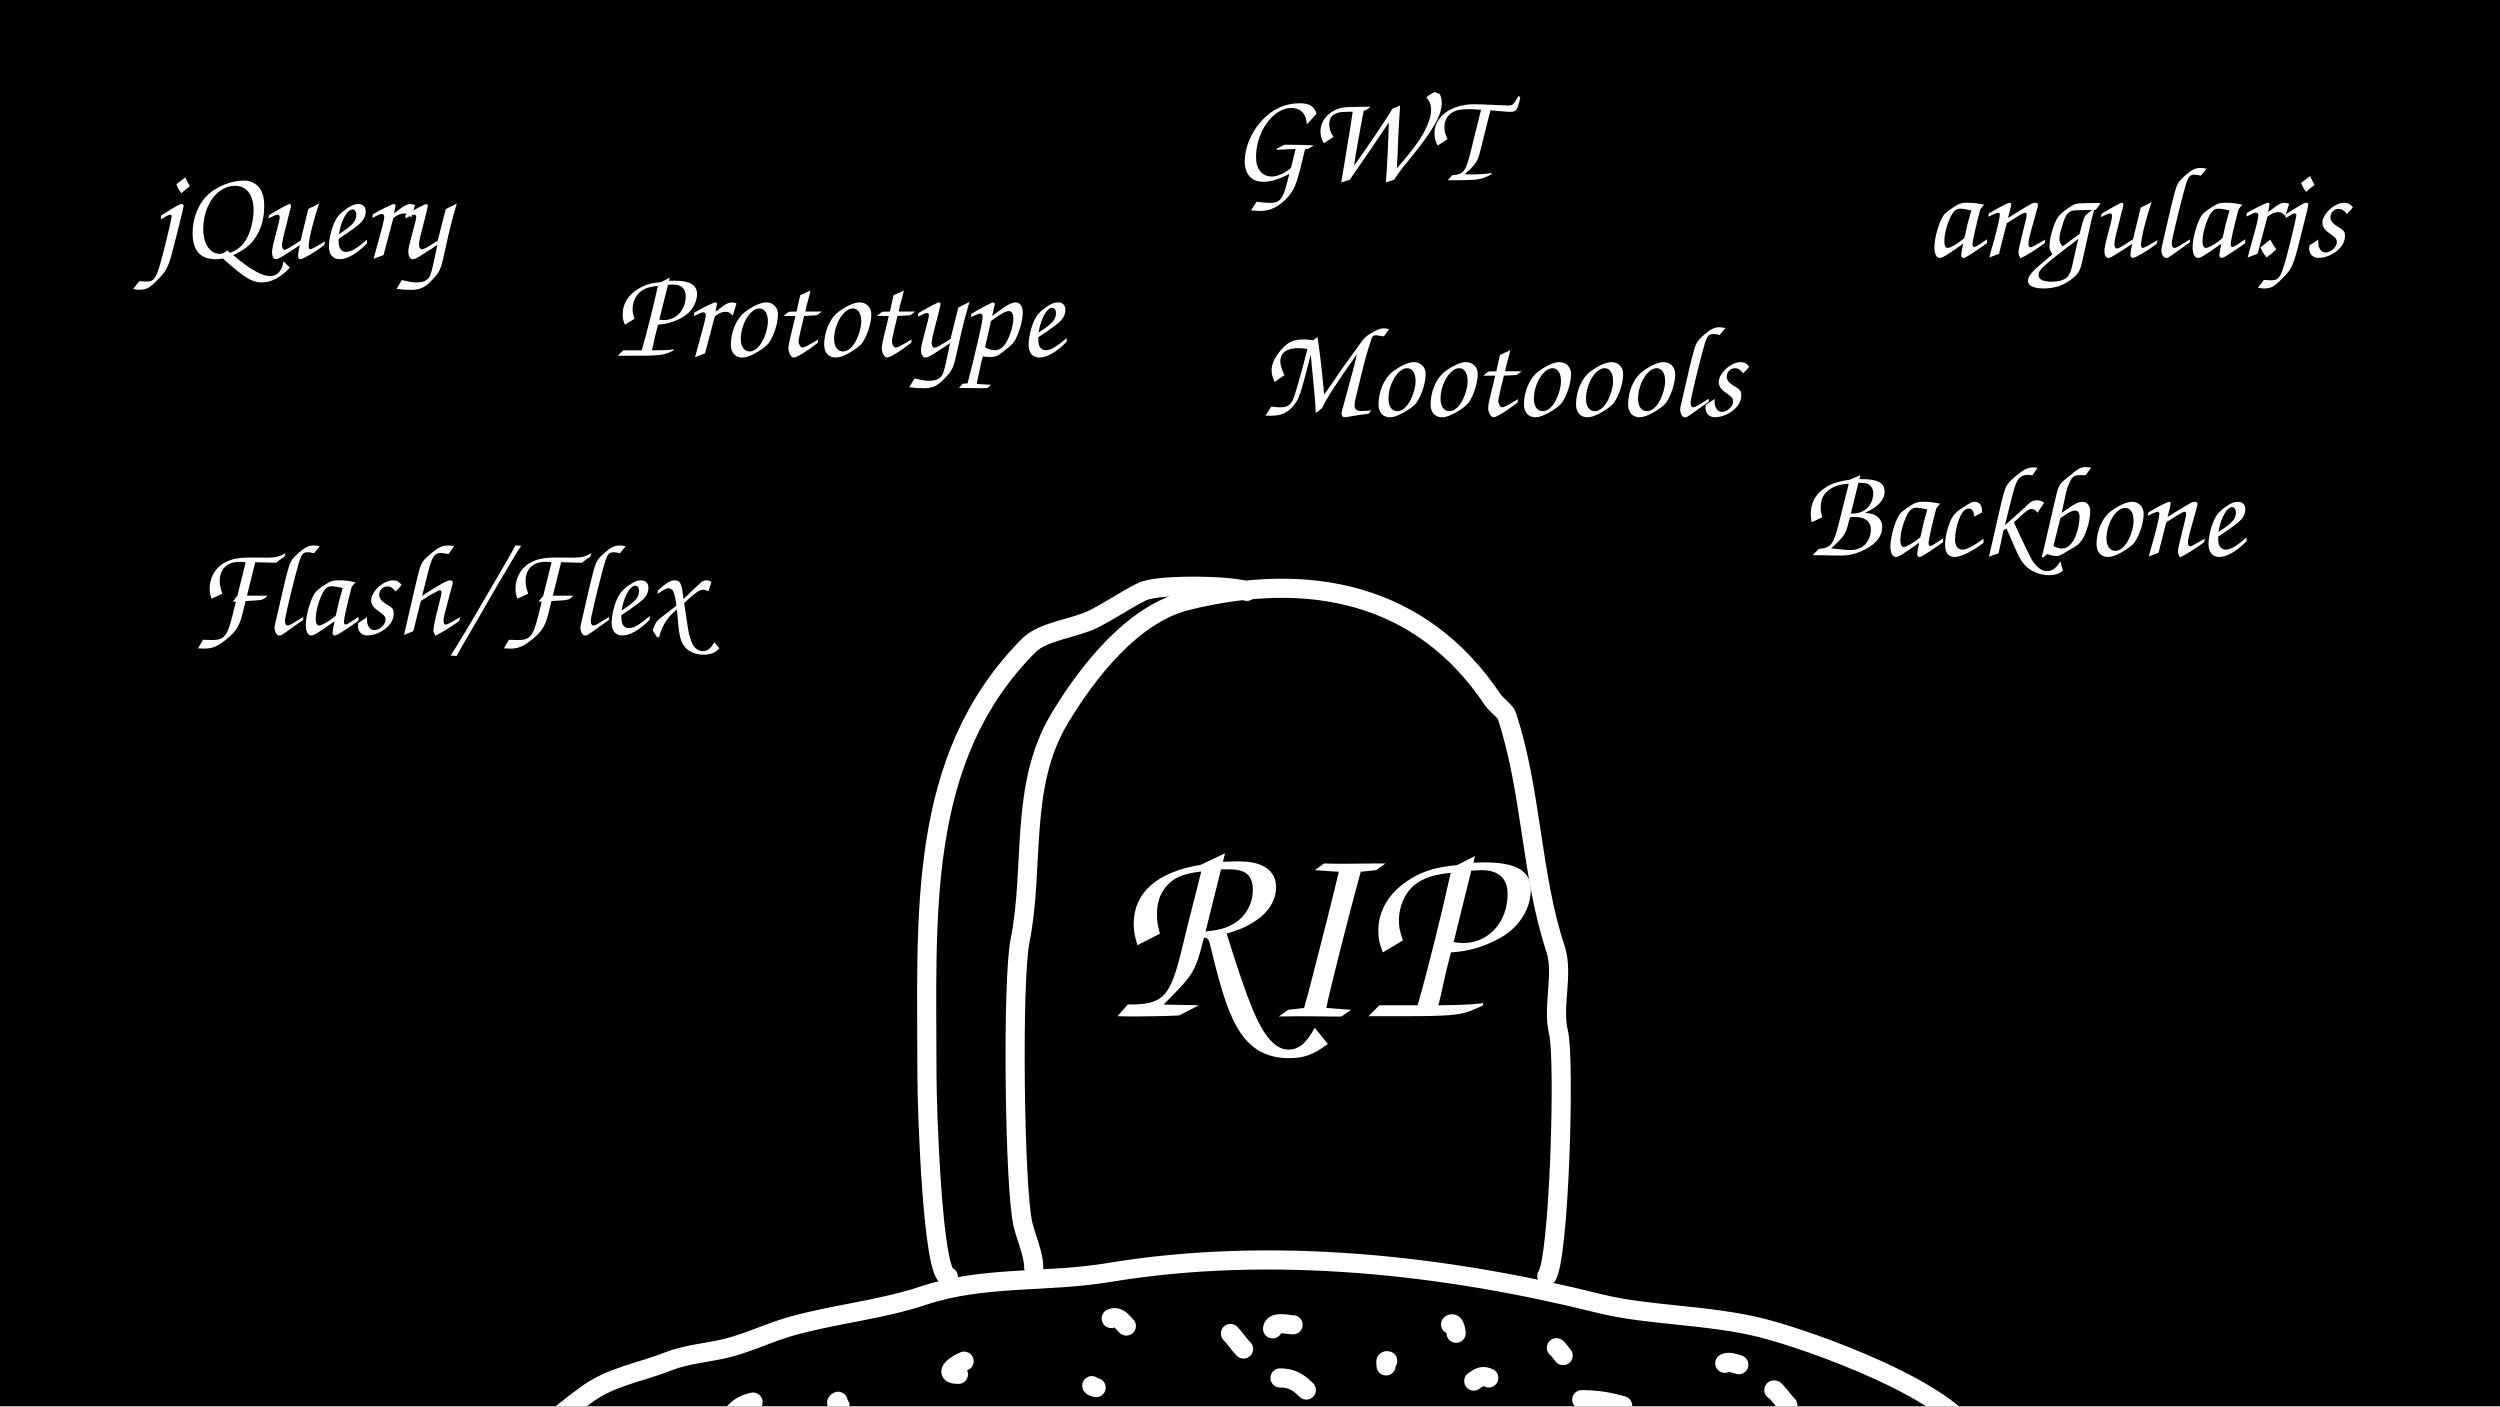
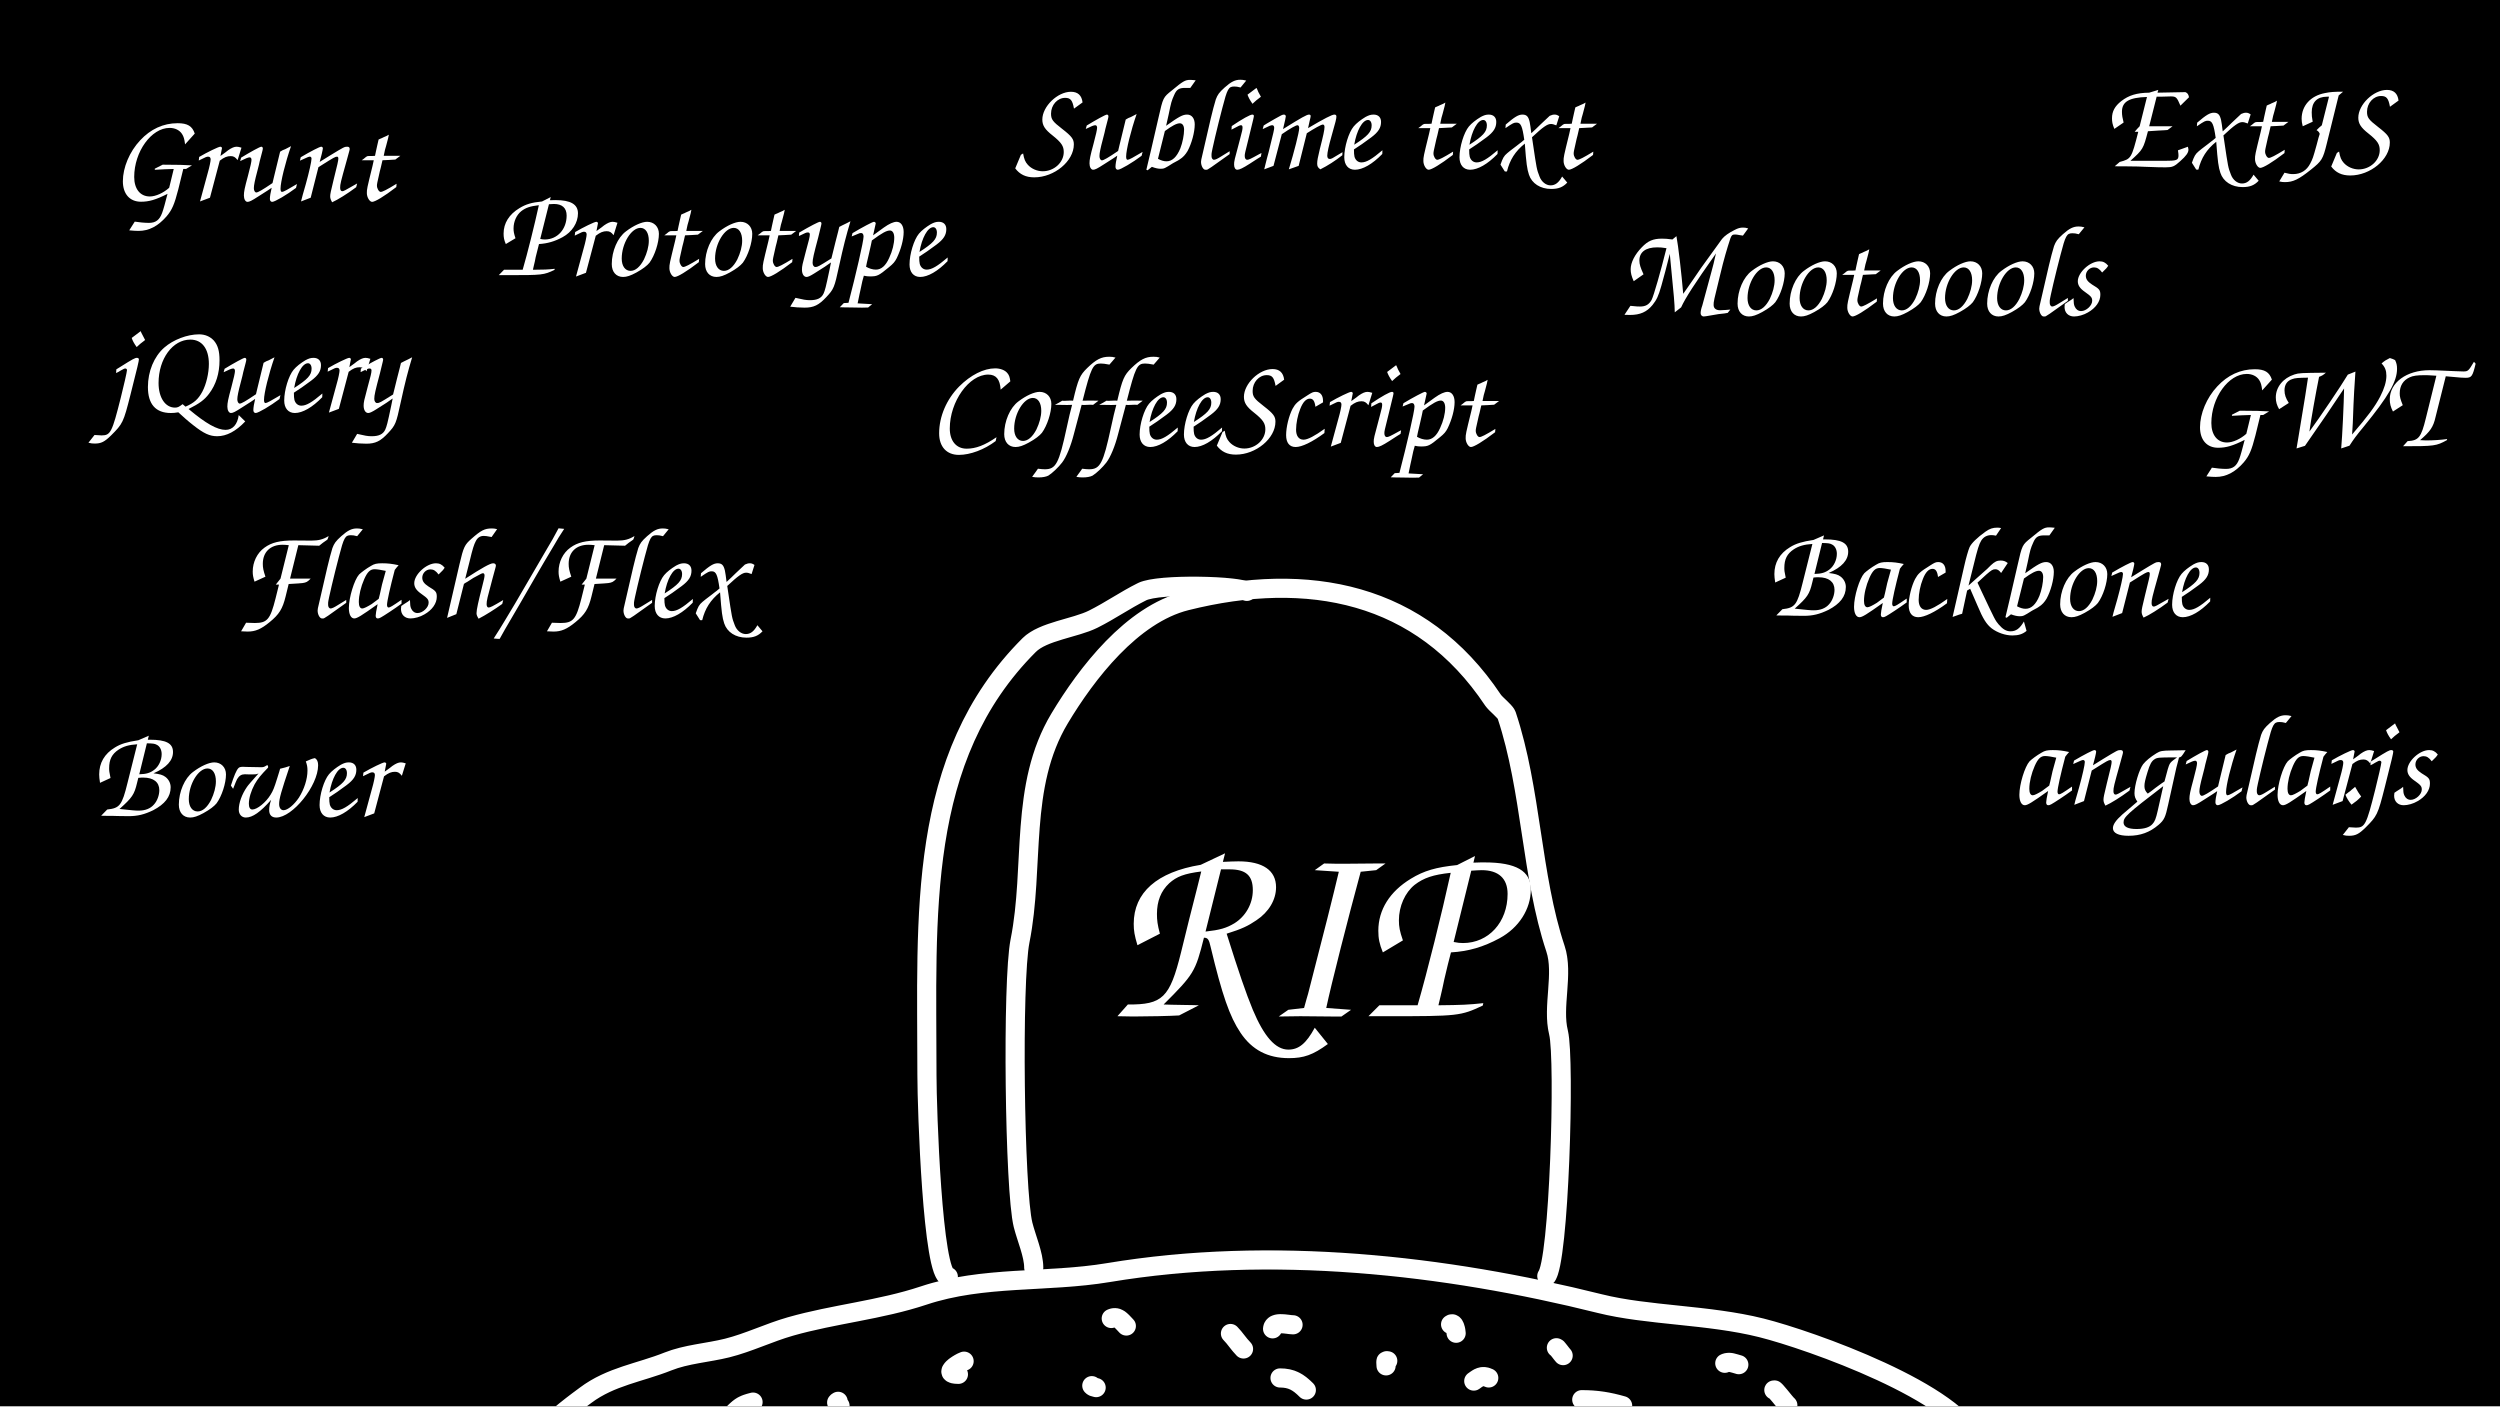
<svg xmlns="http://www.w3.org/2000/svg" width="100%" height="100%" viewBox="0 0 1920 1080" version="1.1" xml:space="preserve" style="fill-rule:evenodd;clip-rule:evenodd;stroke-linejoin:round;stroke-miterlimit:1.414;">
  <g transform="matrix(1,0,0,1,-4040,0)">
    <g id="rip" transform="matrix(1,0,0,1,2070,0)">
      <rect x="1970" y="0" width="1920" height="1080" />
      <clipPath id="_clip1">
        <rect x="1970" y="0" width="1920" height="1080" />
      </clipPath>
      <g clip-path="url(#_clip1)">
        <g transform="matrix(1,0,0,1,1970,0)">
          <g>
            <g transform="matrix(1.1329,0,0,1.1329,-126.962,-130.3)">
              <path d="M812.84,974.27C812.84,965.577 807.852,954.319 805.601,945.313C799.763,921.963 798.087,780.182 803.532,752.956C813.672,702.258 802.775,648.042 830.421,601.966C848.637,571.606 879.305,531.572 916.258,522.334C998.729,501.716 1075.33,516.352 1124.13,589.555C1126.08,592.483 1132.54,597.203 1133.44,599.897C1150.35,650.634 1150.03,708.636 1166.53,758.127C1172.22,775.19 1164.22,797.481 1168.6,815.007C1173.09,832.971 1169.06,971.743 1160.32,980.476" style="fill:none;stroke:white;stroke-width:12.99px;stroke-linecap:round;stroke-miterlimit:1.5;stroke-dasharray:0,0.65,0,0;" />
              <path d="M754.926,980.476C744.226,980.476 740.447,866.175 740.447,843.964C740.447,735.293 733.128,628.934 809.737,552.325C819.154,542.909 840.862,540.899 853.173,534.744C864.83,528.916 874.398,522.063 886.267,516.129C897.673,510.425 953.508,512.012 957.625,516.129" style="fill:none;stroke:white;stroke-width:12.99px;stroke-linecap:round;stroke-miterlimit:1.5;stroke-dasharray:0,0.65,0,0;" />
            </g>
            <g transform="matrix(1.74076,0,0,1.74076,-550.01,-749.484)">
              <text x="804.467px" y="879.017px" style="font-family:'Boogaloo-Regular', 'Boogaloo', cursive;font-size:117.822px;fill:white;">RIP</text>
            </g>
          </g>
          <g>
            <path d="M645.136,1079.6C642.21,1077.65 641.56,1077.21 644.209,1075.89" style="fill:none;stroke:white;stroke-width:14.72px;stroke-linecap:round;stroke-miterlimit:1.5;stroke-dasharray:0,0.74,0,0;" />
            <path d="M736.06,1055.48C722.713,1055.48 735.986,1046.84 740.699,1045.27" style="fill:none;stroke:white;stroke-width:14.72px;stroke-linecap:round;stroke-miterlimit:1.5;stroke-dasharray:0,0.74,0,0;" />
            <path d="M841.829,1065.68C839.485,1064.9 839.737,1065.45 838.118,1063.83" style="fill:none;stroke:white;stroke-width:14.72px;stroke-linecap:round;stroke-miterlimit:1.5;stroke-dasharray:0,0.74,0,0;" />
            <path d="M955.02,1036C951.279,1032.25 948.521,1027.64 944.814,1023.93" style="fill:none;stroke:white;stroke-width:14.72px;stroke-linecap:round;stroke-miterlimit:1.5;stroke-dasharray:0,0.74,0,0;" />
            <path d="M865.024,1018.37C861.295,1014.64 858.491,1010.04 852.962,1012.8" style="fill:none;stroke:white;stroke-width:14.72px;stroke-linecap:round;stroke-miterlimit:1.5;stroke-dasharray:0,0.74,0,0;" />
            <path d="M1064.5,1048.98C1064.5,1045.93 1063.43,1044.3 1066.36,1045.27" style="fill:none;stroke:white;stroke-width:14.72px;stroke-linecap:round;stroke-miterlimit:1.5;stroke-dasharray:0,0.74,0,0;" />
            <path d="M1214.8,1074.96C1226.31,1074.96 1235.26,1076.43 1246.35,1079.6" style="fill:none;stroke:white;stroke-width:14.72px;stroke-linecap:round;stroke-miterlimit:1.5;stroke-dasharray:0,0.74,0,0;" />
            <path d="M1335.41,1048.06C1331.46,1047.07 1328.14,1045.2 1324.28,1047.13" style="fill:none;stroke:white;stroke-width:14.72px;stroke-linecap:round;stroke-miterlimit:1.5;stroke-dasharray:0,0.74,0,0;" />
            <path d="M1118.31,1023.93C1118.31,1022.05 1116.93,1014.18 1113.67,1017.44" style="fill:none;stroke:white;stroke-width:14.72px;stroke-linecap:round;stroke-miterlimit:1.5;stroke-dasharray:0,0.74,0,0;" />
            <path d="M993.059,1017.44C988.603,1017.44 977.287,1013.96 977.287,1021.15" style="fill:none;stroke:white;stroke-width:14.72px;stroke-linecap:round;stroke-miterlimit:1.5;stroke-dasharray:0,0.74,0,0;" />
            <path d="M1003.26,1067.54C996.984,1061.26 991.885,1058.26 982.853,1058.26" style="fill:none;stroke:white;stroke-width:14.72px;stroke-linecap:round;stroke-miterlimit:1.5;stroke-dasharray:0,0.74,0,0;" />
            <path d="M1143.36,1058.26C1138.43,1055.8 1135.31,1058.04 1131.3,1061.05" style="fill:none;stroke:white;stroke-width:14.72px;stroke-linecap:round;stroke-miterlimit:1.5;stroke-dasharray:0,0.74,0,0;" />
            <path d="M1195.32,1035.07C1195.32,1034.11 1199.43,1040.11 1200.88,1041.56" style="fill:none;stroke:white;stroke-width:14.72px;stroke-linecap:round;stroke-miterlimit:1.5;stroke-dasharray:0,0.74,0,0;" />
            <path d="M1362.32,1067.54C1362.32,1065.46 1370.69,1077.3 1373.45,1079.6" style="fill:none;stroke:white;stroke-width:14.72px;stroke-linecap:round;stroke-miterlimit:1.5;stroke-dasharray:0,0.74,0,0;" />
            <path d="M578.335,1076.82C571.05,1078.64 568.683,1079.97 563.491,1085.17" style="fill:none;stroke:white;stroke-width:14.72px;stroke-linecap:round;stroke-miterlimit:1.5;stroke-dasharray:0,0.74,0,0;" />
            <path d="M425.023,1094.24C418.494,1094.24 446.767,1073.79 449.843,1071.48C469.067,1057.07 491.446,1054.22 512.928,1045.63C527.139,1039.94 543.746,1038.96 558.432,1035.29C574.838,1031.19 590.494,1023.47 607.038,1018.74C640.299,1009.24 676.084,1006.07 709.422,994.954C755.115,979.723 803.913,985.238 851.105,977.373C976.384,956.493 1109.83,971.471 1228.58,1001.16C1265.53,1010.39 1311.76,1009.54 1352.68,1019.77C1389.84,1029.06 1505.21,1069.89 1518.15,1108.71C1519.84,1113.78 1525.39,1112.59 1525.39,1116.99" style="fill:none;stroke:white;stroke-width:14.72px;stroke-linecap:round;stroke-miterlimit:1.5;stroke-dasharray:0,0.74,0,0;" />
          </g>
        </g>
        <g transform="matrix(1,0,0,1,2018.04,38.4552)">
-           <g transform="matrix(6.7947,0,0,6.7947,-586.383,-871.966)">
+           <g transform="matrix(6.7947,0,0,6.7947,-619.321,-916.005)">
+             <text x="96.23px" y="151.784px" style="font-family:'Boogaloo-Regular', 'Boogaloo', cursive;font-size:14.717px;fill:white;">Grunt</text>
+           </g>
+           <g transform="matrix(6.7947,0,0,6.7947,77.8007,-940.676)">
+             <text x="96.23px" y="151.784px" style="font-family:'Boogaloo-Regular', 'Boogaloo', cursive;font-size:14.717px;fill:white;">Sublime text</text>
+           </g>
+           <g transform="matrix(6.7947,0,0,6.7947,912.474,-942.106)">
+             <text x="96.23px" y="151.784px" style="font-family:'Boogaloo-Regular', 'Boogaloo', cursive;font-size:14.717px;fill:white;">ExtJS</text>
+           </g>
+           <g transform="matrix(6.7947,0,0,6.7947,-322.568,-858.336)">
+             <text x="96.23px" y="151.784px" style="font-family:'Boogaloo-Regular', 'Boogaloo', cursive;font-size:14.717px;fill:white;">Prototype</text>
+           </g>
+           <g transform="matrix(6.7947,0,0,6.7947,10.5504,-727.729)">
+             <text x="96.23px" y="151.784px" style="font-family:'Boogaloo-Regular', 'Boogaloo', cursive;font-size:14.717px;fill:white;">CoffeeScript</text>
+           </g>
+           <g transform="matrix(6.7947,-5.55112e-16,5.55112e-16,6.7947,-620.708,-753.851)">
            <text x="96.23px" y="151.784px" style="font-family:'Boogaloo-Regular', 'Boogaloo', cursive;font-size:14.717px;fill:white;">jQuer<tspan x="123.898px " y="151.784px ">y</tspan>
            </text>
          </g>
-           <g transform="matrix(6.7947,0,0,6.7947,-231.126,-796.441)">
-             <text x="96.23px" y="151.784px" style="font-family:'Boogaloo-Regular', 'Boogaloo', cursive;font-size:14.717px;fill:white;">Prototype</text>
+           <g transform="matrix(6.7947,0,0,6.7947,539.845,-827.984)">
+             <text x="96.23px" y="151.784px" style="font-family:'Boogaloo-Regular', 'Boogaloo', cursive;font-size:14.717px;fill:white;">Mootoools</text>
          </g>
-           <g transform="matrix(6.7947,0,0,6.7947,-555.861,-582.984)">
+           <g transform="matrix(6.7947,0,0,6.7947,975.927,-727.055)">
+             <text x="96.23px" y="151.784px" style="font-family:'Boogaloo-Regular', 'Boogaloo', cursive;font-size:14.717px;fill:white;">GWT</text>
+           </g>
+           <g transform="matrix(6.7947,0,0,6.7947,-522.78,-596.075)">
            <text x="96.23px" y="151.784px" style="font-family:'Boogaloo-Regular', 'Boogaloo', cursive;font-size:14.717px;fill:white;">Flash/Flex</text>
          </g>
-           <g transform="matrix(6.7947,0,0,6.7947,264.085,-750.577)">
-             <text x="96.23px" y="151.784px" style="font-family:'Boogaloo-Regular', 'Boogaloo', cursive;font-size:14.717px;fill:white;">Mootoools</text>
-           </g>
-           <g transform="matrix(6.7947,0,0,6.7947,242.247,-931.326)">
-             <text x="96.23px" y="151.784px" style="font-family:'Boogaloo-Regular', 'Boogaloo', cursive;font-size:14.717px;fill:white;">GWT</text>
-           </g>
-           <g transform="matrix(6.7947,0,0,6.7947,681.222,-643.3)">
+           <g transform="matrix(6.7947,0,0,6.7947,653.284,-597.016)">
            <text x="96.23px" y="151.784px" style="font-family:'Boogaloo-Regular', 'Boogaloo', cursive;font-size:14.717px;fill:white;">Backbone</text>
          </g>
-           <g transform="matrix(6.7947,0,0,6.7947,775.006,-872.961)">
+           <g transform="matrix(6.7947,0,0,6.7947,-633.261,-443.168)">
+             <text x="96.23px" y="151.784px" style="font-family:'Boogaloo-Regular', 'Boogaloo', cursive;font-size:14.717px;fill:white;">Bower</text>
+           </g>
+           <g transform="matrix(6.7947,0,0,6.7947,840.268,-452.618)">
            <text x="96.23px" y="151.784px" style="font-family:'Boogaloo-Regular', 'Boogaloo', cursive;font-size:14.717px;fill:white;">angular<tspan x="132.788px " y="151.784px ">.</tspan>js</text>
          </g>
        </g>
      </g>
    </g>
  </g>
</svg>
